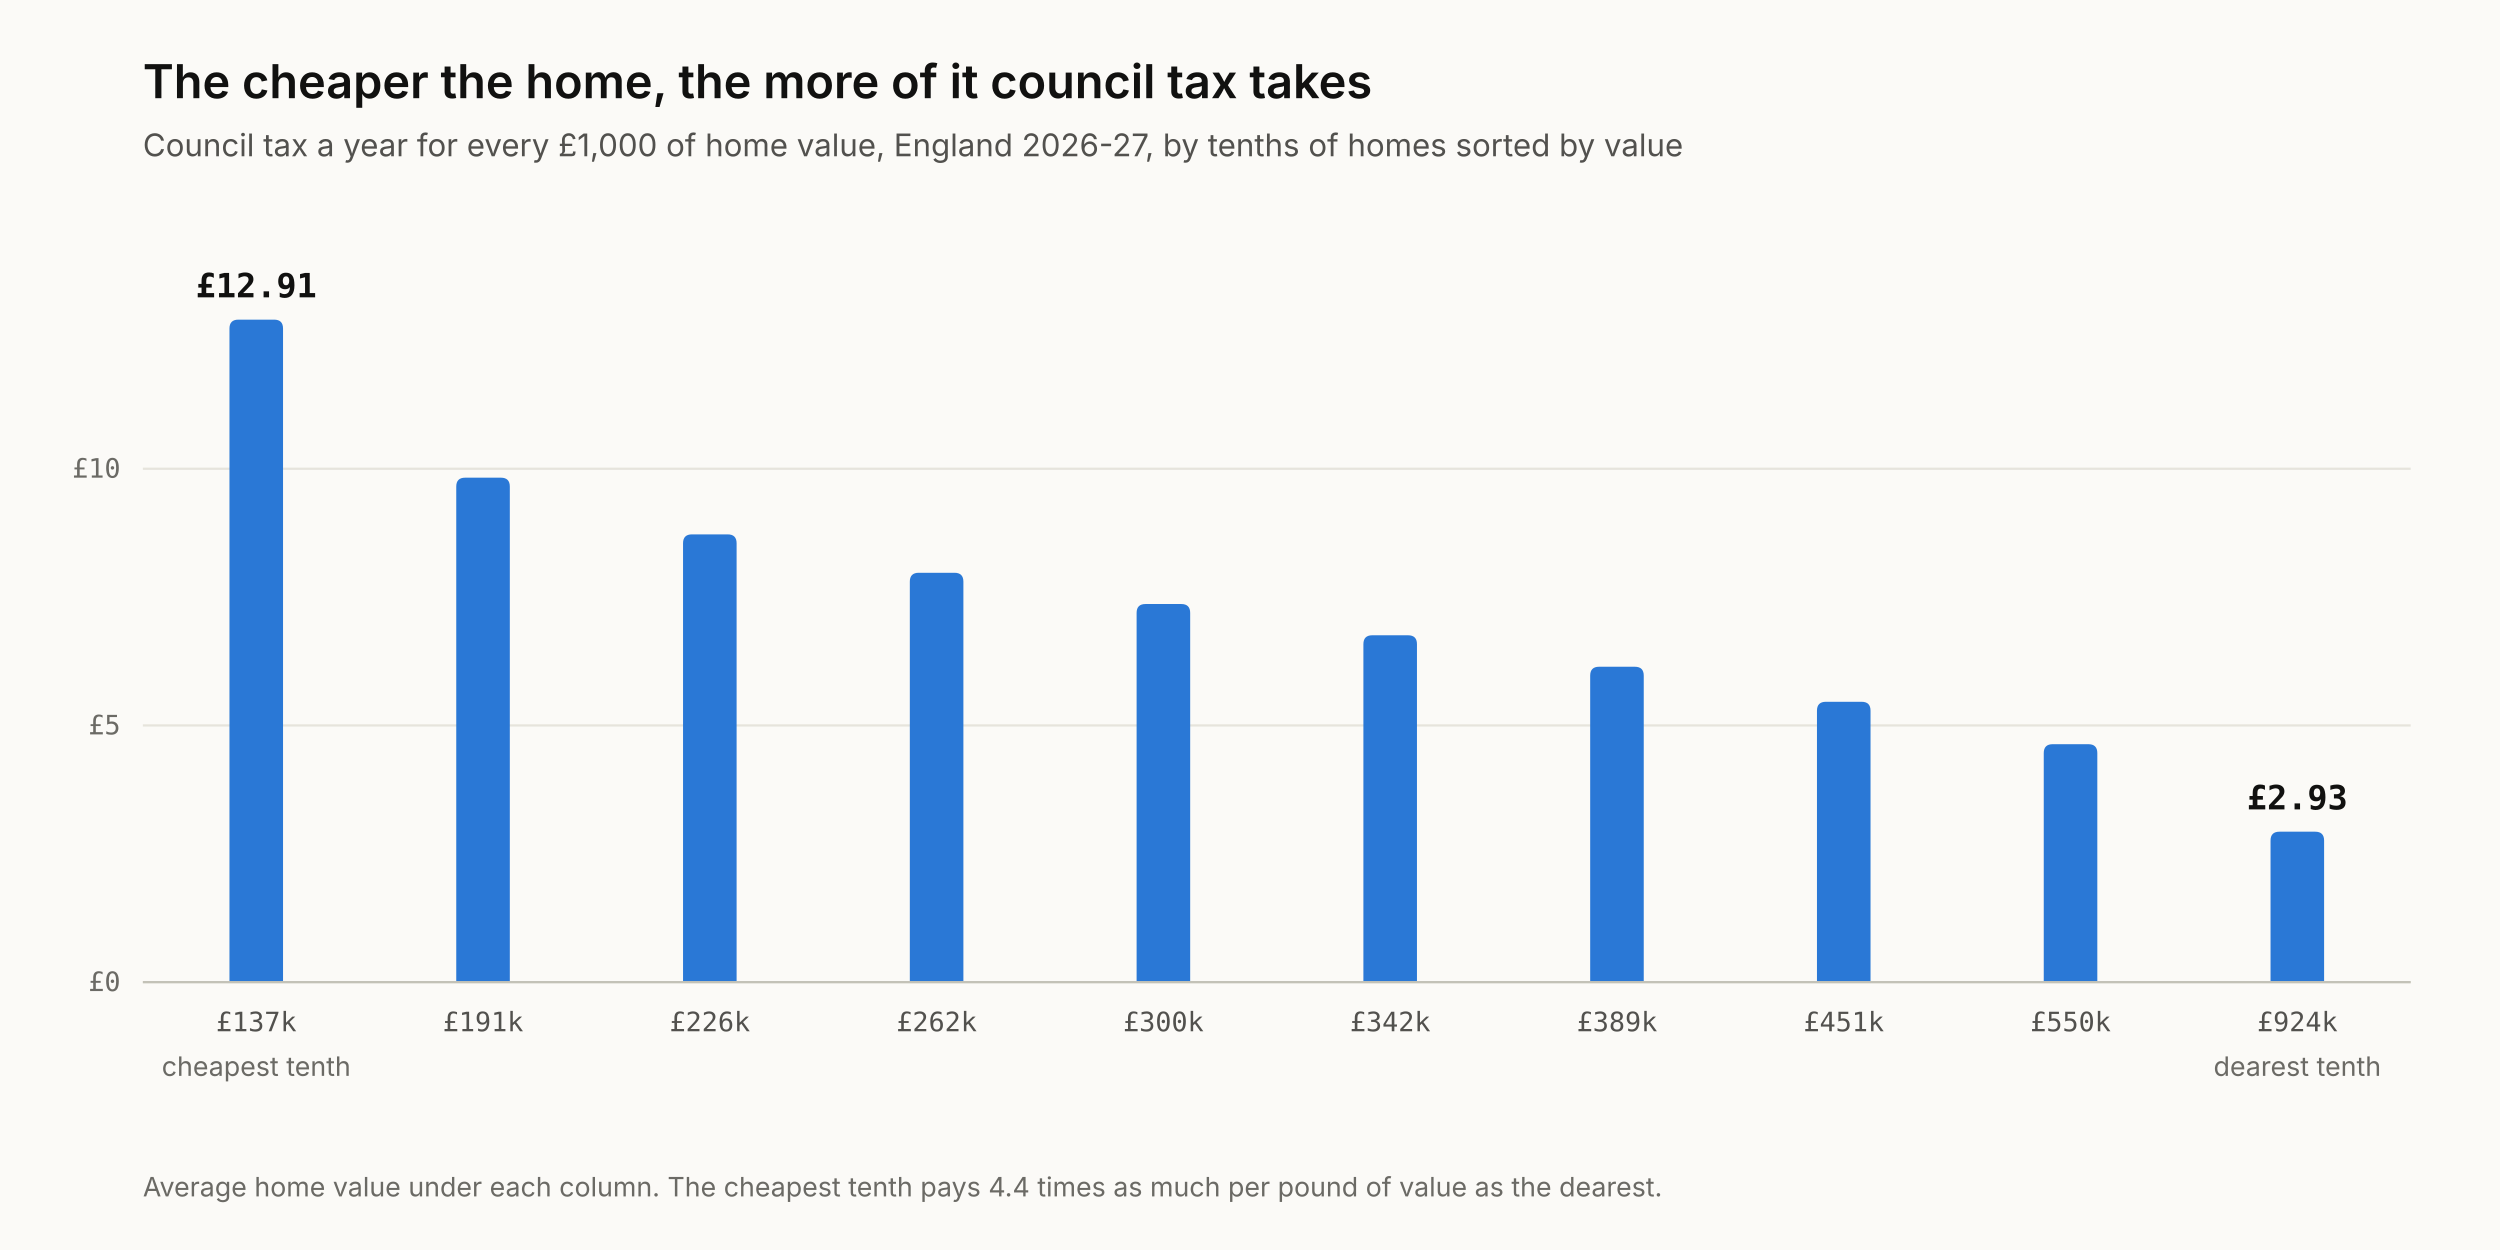
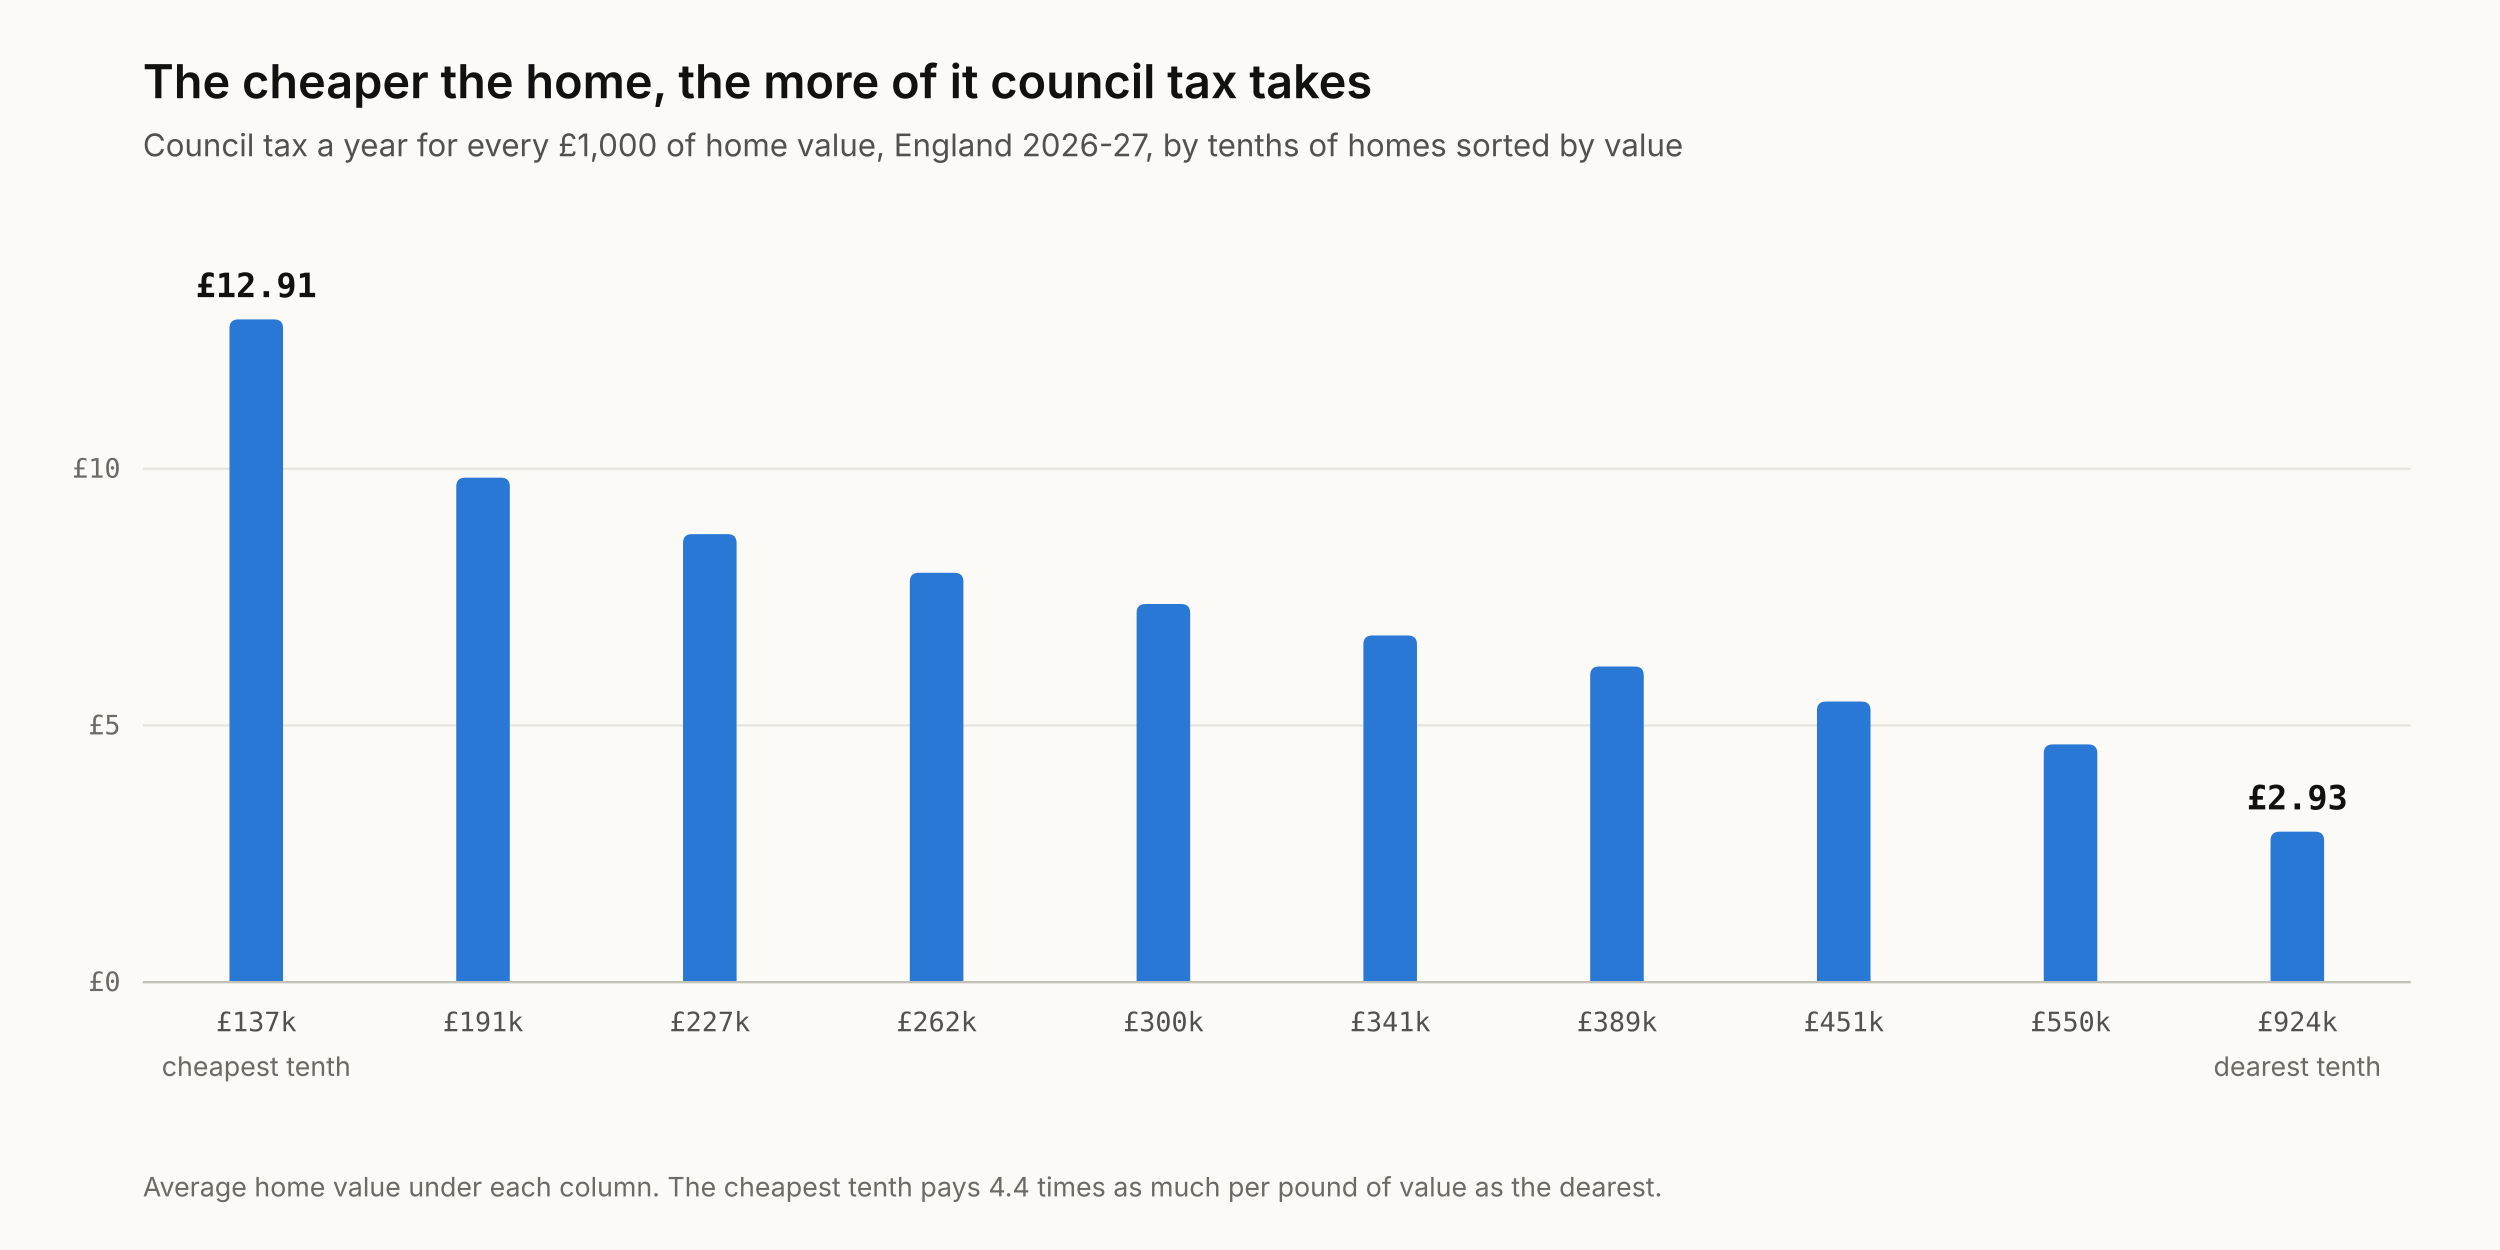
<svg xmlns="http://www.w3.org/2000/svg" viewBox="0 0 1120 560" width="1120" height="560" role="img" aria-label="The cheaper the home, the more of it council tax takes">
  <rect width="1120" height="560" fill="#fbfaf7" />
  <text x="64.0" y="44.0" font-family="'IBM Plex Sans', ui-sans-serif, system-ui, -apple-system, sans-serif" font-size="21" font-weight="600" fill="#111110" text-anchor="start">The cheaper the home, the more of it council tax takes</text>
  <text x="64.0" y="70.0" font-family="'IBM Plex Sans', ui-sans-serif, system-ui, -apple-system, sans-serif" font-size="14" font-weight="400" fill="#52514e" text-anchor="start">Council tax a year for every £1,000 of home value, England 2026-27, by tenths of homes sorted by value</text>
  <line x1="64.0" y1="440.0" x2="1080.0" y2="440.0" stroke="#e6e4dc" stroke-width="1.0" />
  <text x="54.0" y="444.0" font-family="'IBM Plex Mono', ui-monospace, SFMono-Regular, Menlo, monospace" font-size="12" font-weight="400" fill="#6b6a65" text-anchor="end">£0</text>
  <line x1="64.0" y1="325.0" x2="1080.0" y2="325.0" stroke="#e6e4dc" stroke-width="1.0" />
  <text x="54.0" y="329.0" font-family="'IBM Plex Mono', ui-monospace, SFMono-Regular, Menlo, monospace" font-size="12" font-weight="400" fill="#6b6a65" text-anchor="end">£5</text>
  <line x1="64.0" y1="210.0" x2="1080.0" y2="210.0" stroke="#e6e4dc" stroke-width="1.0" />
  <text x="54.0" y="214.0" font-family="'IBM Plex Mono', ui-monospace, SFMono-Regular, Menlo, monospace" font-size="12" font-weight="400" fill="#6b6a65" text-anchor="end">£10</text>
-   <path d="M102.8,440.0 V147.2 Q102.8,143.2 106.8,143.2 H122.8 Q126.8,143.2 126.8,147.2 V440.0 Z" fill="#2a78d6" />
-   <text x="114.8" y="133.2" font-family="'IBM Plex Mono', ui-monospace, SFMono-Regular, Menlo, monospace" font-size="15" font-weight="600" fill="#111110" text-anchor="middle">£12.91</text>
+   <path d="M102.8,440.0 V147.1 Q102.8,143.1 106.8,143.1 H122.8 Q126.8,143.1 126.8,147.1 V440.0 Z" fill="#2a78d6" />
+   <text x="114.8" y="133.1" font-family="'IBM Plex Mono', ui-monospace, SFMono-Regular, Menlo, monospace" font-size="15" font-weight="600" fill="#111110" text-anchor="middle">£12.91</text>
  <text x="114.8" y="462.0" font-family="'IBM Plex Mono', ui-monospace, SFMono-Regular, Menlo, monospace" font-size="12" font-weight="400" fill="#52514e" text-anchor="middle">£137k</text>
  <path d="M204.4,440.0 V218.0 Q204.4,214.0 208.4,214.0 H224.4 Q228.4,214.0 228.4,218.0 V440.0 Z" fill="#2a78d6" />
  <text x="216.4" y="462.0" font-family="'IBM Plex Mono', ui-monospace, SFMono-Regular, Menlo, monospace" font-size="12" font-weight="400" fill="#52514e" text-anchor="middle">£191k</text>
-   <path d="M306.0,440.0 V243.4 Q306.0,239.4 310.0,239.4 H326.0 Q330.0,239.4 330.0,243.4 V440.0 Z" fill="#2a78d6" />
-   <text x="318.0" y="462.0" font-family="'IBM Plex Mono', ui-monospace, SFMono-Regular, Menlo, monospace" font-size="12" font-weight="400" fill="#52514e" text-anchor="middle">£226k</text>
+   <path d="M306.0,440.0 V243.3 Q306.0,239.3 310.0,239.3 H326.0 Q330.0,239.3 330.0,243.3 V440.0 Z" fill="#2a78d6" />
+   <text x="318.0" y="462.0" font-family="'IBM Plex Mono', ui-monospace, SFMono-Regular, Menlo, monospace" font-size="12" font-weight="400" fill="#52514e" text-anchor="middle">£227k</text>
  <path d="M407.6,440.0 V260.6 Q407.6,256.6 411.6,256.6 H427.6 Q431.6,256.6 431.6,260.6 V440.0 Z" fill="#2a78d6" />
  <text x="419.6" y="462.0" font-family="'IBM Plex Mono', ui-monospace, SFMono-Regular, Menlo, monospace" font-size="12" font-weight="400" fill="#52514e" text-anchor="middle">£262k</text>
  <path d="M509.2,440.0 V274.6 Q509.2,270.6 513.2,270.6 H529.2 Q533.2,270.6 533.2,274.6 V440.0 Z" fill="#2a78d6" />
  <text x="521.2" y="462.0" font-family="'IBM Plex Mono', ui-monospace, SFMono-Regular, Menlo, monospace" font-size="12" font-weight="400" fill="#52514e" text-anchor="middle">£300k</text>
-   <path d="M610.8,440.0 V288.6 Q610.8,284.6 614.8,284.6 H630.8 Q634.8,284.6 634.8,288.6 V440.0 Z" fill="#2a78d6" />
-   <text x="622.8" y="462.0" font-family="'IBM Plex Mono', ui-monospace, SFMono-Regular, Menlo, monospace" font-size="12" font-weight="400" fill="#52514e" text-anchor="middle">£342k</text>
-   <path d="M712.4,440.0 V302.7 Q712.4,298.7 716.4,298.7 H732.4 Q736.4,298.7 736.4,302.7 V440.0 Z" fill="#2a78d6" />
+   <path d="M610.8,440.0 V288.7 Q610.8,284.7 614.8,284.7 H630.8 Q634.8,284.7 634.8,288.7 V440.0 Z" fill="#2a78d6" />
+   <text x="622.8" y="462.0" font-family="'IBM Plex Mono', ui-monospace, SFMono-Regular, Menlo, monospace" font-size="12" font-weight="400" fill="#52514e" text-anchor="middle">£341k</text>
+   <path d="M712.4,440.0 V302.6 Q712.4,298.6 716.4,298.6 H732.4 Q736.4,298.6 736.4,302.6 V440.0 Z" fill="#2a78d6" />
  <text x="724.4" y="462.0" font-family="'IBM Plex Mono', ui-monospace, SFMono-Regular, Menlo, monospace" font-size="12" font-weight="400" fill="#52514e" text-anchor="middle">£389k</text>
-   <path d="M814.0,440.0 V318.4 Q814.0,314.4 818.0,314.4 H834.0 Q838.0,314.4 838.0,318.4 V440.0 Z" fill="#2a78d6" />
+   <path d="M814.0,440.0 V318.3 Q814.0,314.3 818.0,314.3 H834.0 Q838.0,314.3 838.0,318.3 V440.0 Z" fill="#2a78d6" />
  <text x="826.0" y="462.0" font-family="'IBM Plex Mono', ui-monospace, SFMono-Regular, Menlo, monospace" font-size="12" font-weight="400" fill="#52514e" text-anchor="middle">£451k</text>
-   <path d="M915.6,440.0 V337.4 Q915.6,333.4 919.6,333.4 H935.6 Q939.6,333.4 939.6,337.4 V440.0 Z" fill="#2a78d6" />
+   <path d="M915.6,440.0 V337.5 Q915.6,333.5 919.6,333.5 H935.6 Q939.6,333.5 939.6,337.5 V440.0 Z" fill="#2a78d6" />
  <text x="927.6" y="462.0" font-family="'IBM Plex Mono', ui-monospace, SFMono-Regular, Menlo, monospace" font-size="12" font-weight="400" fill="#52514e" text-anchor="middle">£550k</text>
  <path d="M1017.2,440.0 V376.6 Q1017.2,372.6 1021.2,372.6 H1037.2 Q1041.2,372.6 1041.2,376.6 V440.0 Z" fill="#2a78d6" />
  <text x="1029.2" y="362.6" font-family="'IBM Plex Mono', ui-monospace, SFMono-Regular, Menlo, monospace" font-size="15" font-weight="600" fill="#111110" text-anchor="middle">£2.93</text>
  <text x="1029.2" y="462.0" font-family="'IBM Plex Mono', ui-monospace, SFMono-Regular, Menlo, monospace" font-size="12" font-weight="400" fill="#52514e" text-anchor="middle">£924k</text>
  <line x1="64.0" y1="440.0" x2="1080.0" y2="440.0" stroke="#c3c2b7" stroke-width="1.0" />
  <text x="114.8" y="482.0" font-family="'IBM Plex Sans', ui-sans-serif, system-ui, -apple-system, sans-serif" font-size="12" font-weight="400" fill="#6b6a65" text-anchor="middle">cheapest tenth</text>
  <text x="1029.2" y="482.0" font-family="'IBM Plex Sans', ui-sans-serif, system-ui, -apple-system, sans-serif" font-size="12" font-weight="400" fill="#6b6a65" text-anchor="middle">dearest tenth</text>
  <text x="64.0" y="536.0" font-family="'IBM Plex Sans', ui-sans-serif, system-ui, -apple-system, sans-serif" font-size="12" font-weight="400" fill="#6b6a65" text-anchor="start">Average home value under each column. The cheapest tenth pays 4.4 times as much per pound of value as the dearest.</text>
</svg>
